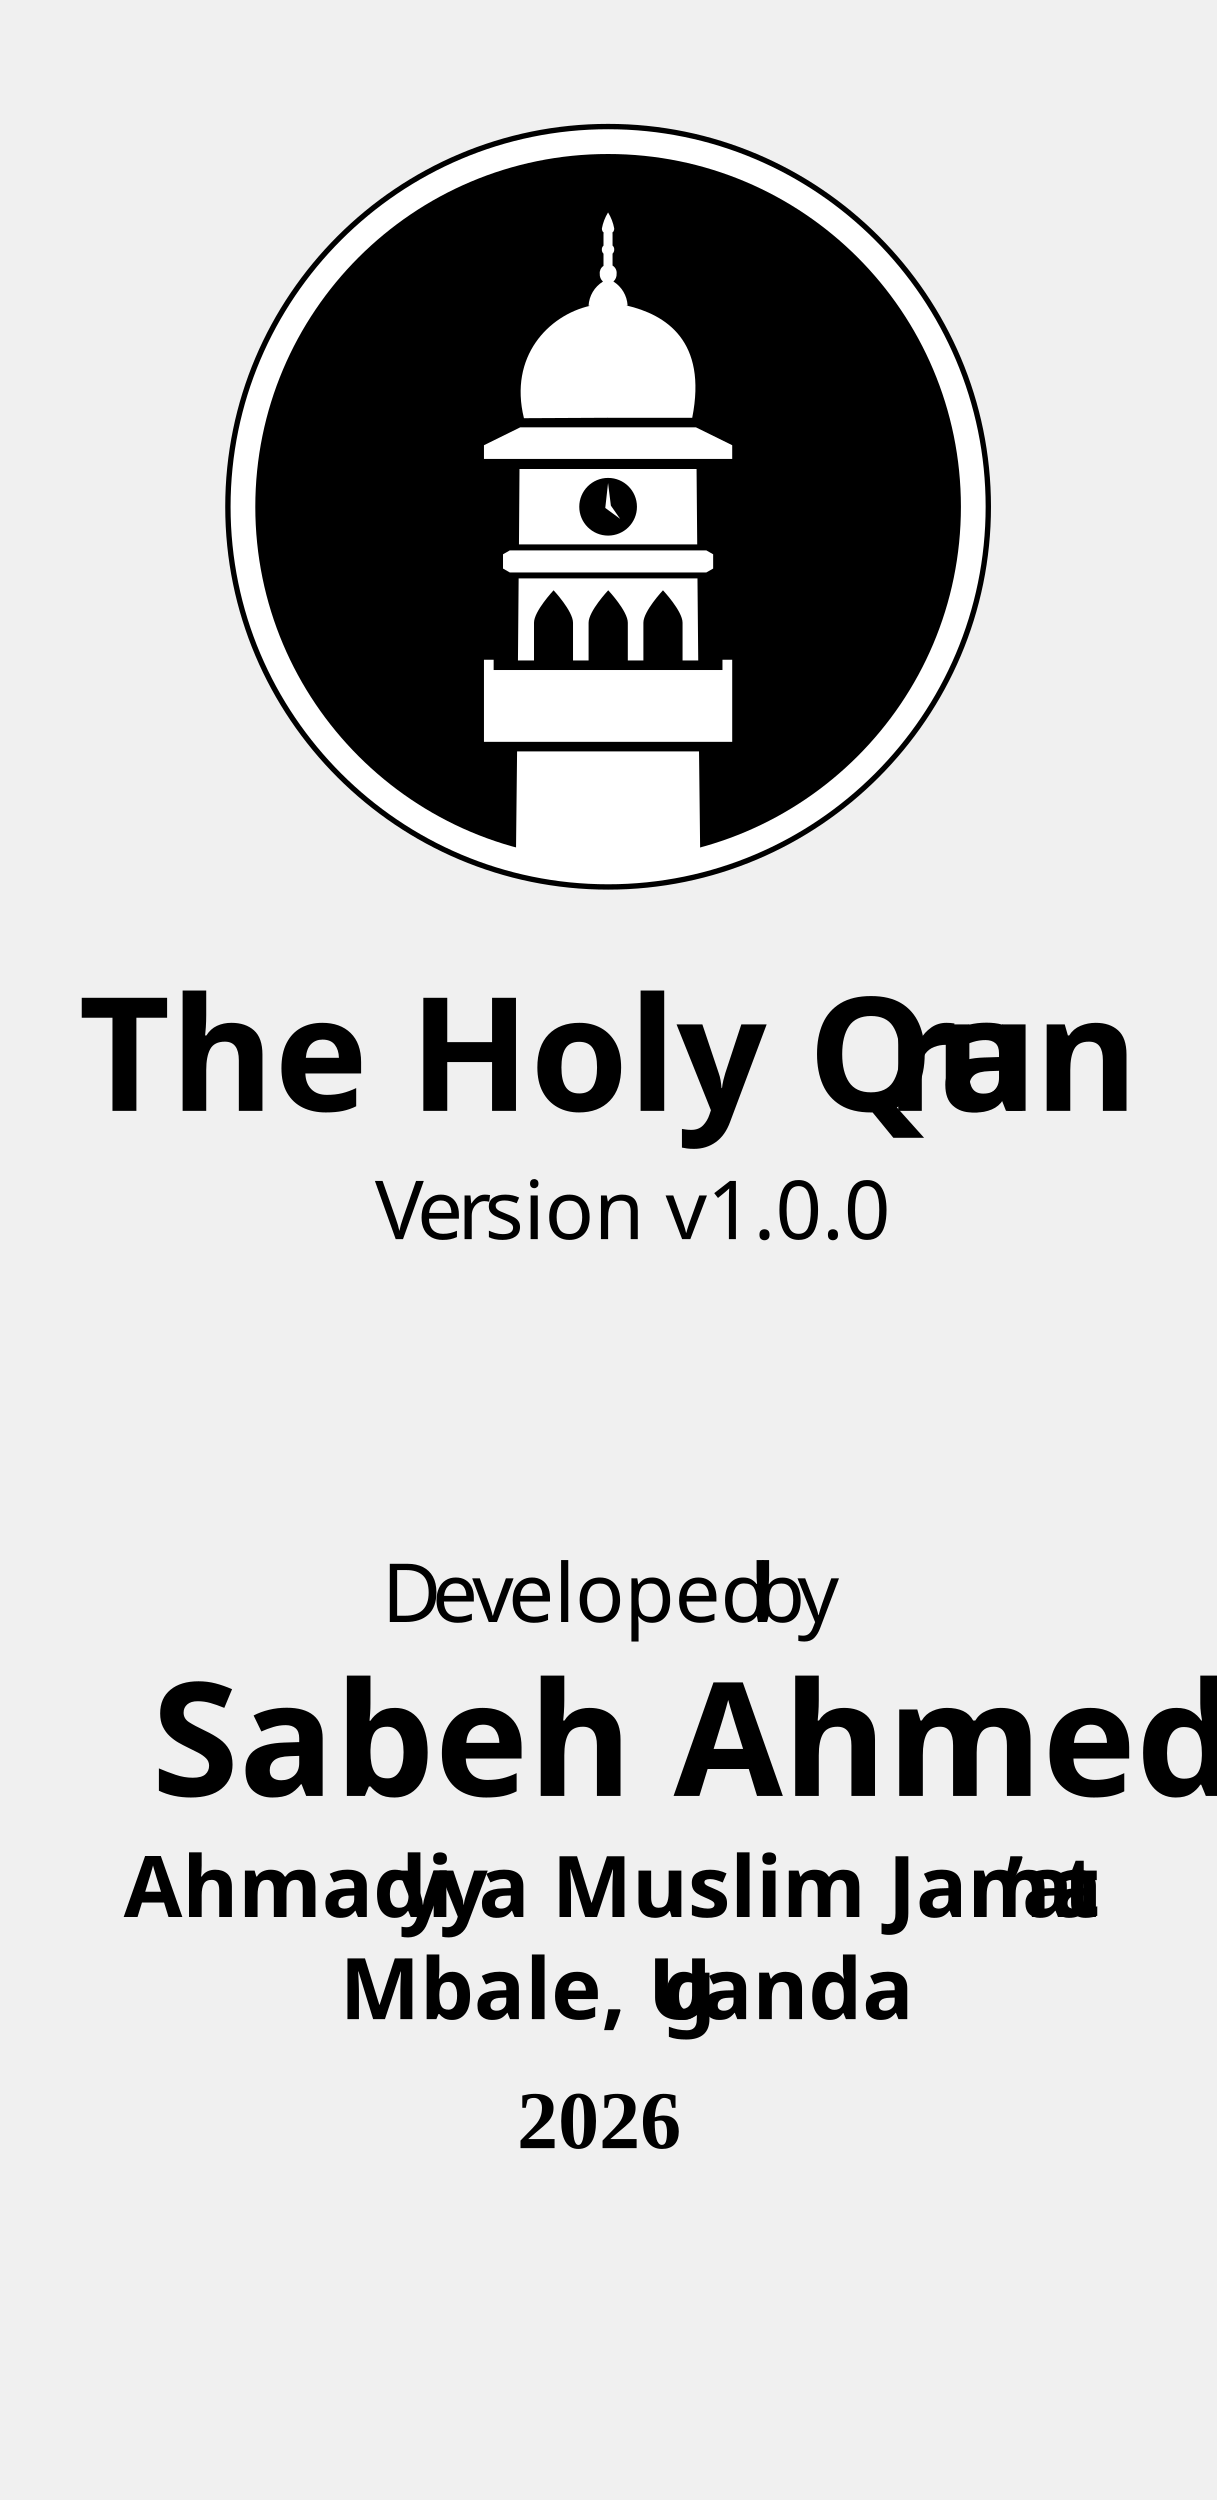
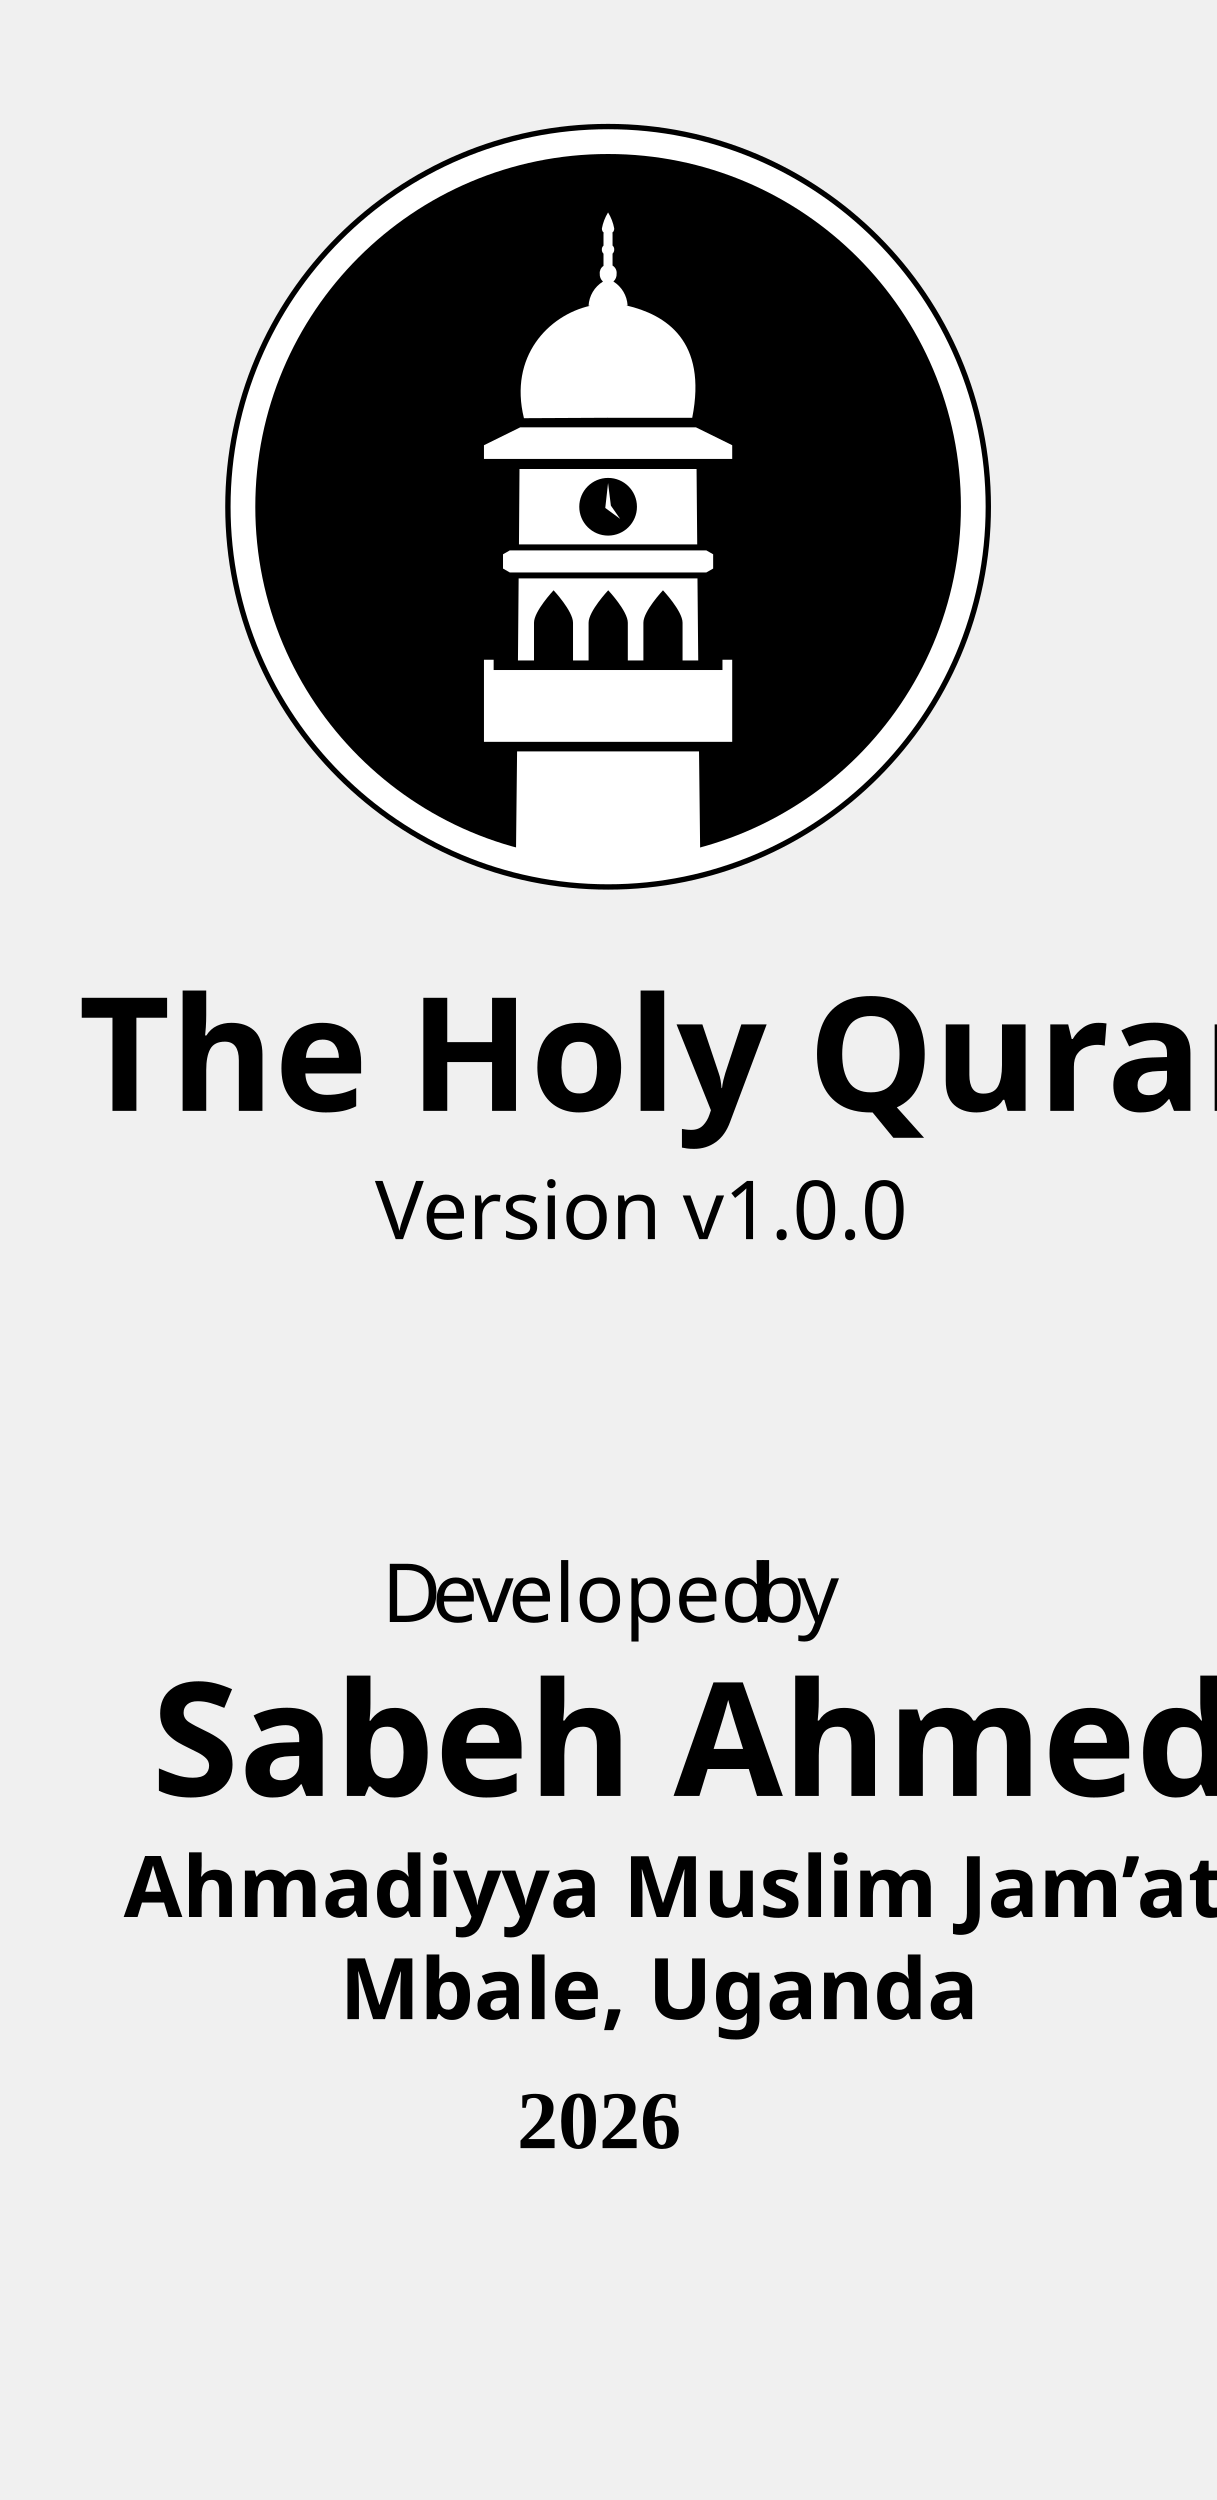
<svg xmlns="http://www.w3.org/2000/svg" id="Layer_1" data-name="Layer 1" viewBox="0 0 1440 2960">
  <defs>
    <style>
      .cls-1 {
        letter-spacing: 0em;
      }

      .cls-2 {
        letter-spacing: -.05em;
      }

      .cls-3 {
        letter-spacing: 0em;
      }

      .cls-4 {
        letter-spacing: 0em;
      }

      .cls-5 {
        fill: #fff;
      }

      .cls-6 {
        letter-spacing: -.02em;
      }

      .cls-7 {
        letter-spacing: -.06em;
      }

      .cls-8 {
        letter-spacing: 0em;
      }

      .cls-9 {
        font-family: TimesNewRomanPS-BoldMT, 'Times New Roman';
        font-size: 97.15px;
      }

      .cls-9, .cls-10, .cls-11 {
        font-weight: 700;
      }

      .cls-12 {
        letter-spacing: 0em;
      }

      .cls-13 {
        letter-spacing: 0em;
      }

      .cls-14 {
        letter-spacing: -.02em;
      }

      .cls-15 {
        letter-spacing: 0em;
      }

      .cls-10 {
        font-size: 100.73px;
      }

      .cls-10, .cls-11 {
        font-family: Calibri-Bold, Calibri;
      }

      .cls-16 {
        letter-spacing: -.02em;
      }

      .cls-17 {
        font-family: Calibri, Calibri;
        font-size: 96.49px;
      }

      .cls-11 {
        font-size: 187.5px;
      }

      .cls-18 {
        letter-spacing: -.02em;
      }
    </style>
  </defs>
-   <text class="cls-11" transform="translate(93.04 1315.27)">
-     <tspan x="0" y="0">The Holy Qu</tspan>
-     <tspan class="cls-6" x="955.82" y="0">r</tspan>
-     <tspan class="cls-1" x="1018.35" y="0">an </tspan>
-   </text>
+   <text class="cls-11" transform="translate(93.04 1315.27)">The Holy Quran </text>
  <text class="cls-11" transform="translate(179.51 2126.39)">
    <tspan x="0" y="0">Sabeh Ahmed</tspan>
  </text>
-   <text class="cls-10" transform="translate(146.42 2269.76)">
-     <tspan x="0" y="0">Ahmadi</tspan>
-     <tspan class="cls-12" x="325.56" y="0">y</tspan>
-     <tspan class="cls-16" x="373.76" y="0">y</tspan>
-     <tspan x="419.95" y="0">a Muslim Jama</tspan>
-     <tspan class="cls-7" x="1043.67" y="0">’</tspan>
-     <tspan class="cls-13" x="1063.45" y="0">a</tspan>
-     <tspan x="1112.24" y="0">t</tspan>
-     <tspan x="255.89" y="120.88">Mbale, U</tspan>
-     <tspan class="cls-14" x="637.67" y="120.88">g</tspan>
-     <tspan x="683.71" y="120.88">anda</tspan>
-   </text>
-   <text class="cls-17" transform="translate(443.89 1467.11)">
-     <tspan class="cls-2" x="0" y="0">V</tspan>
-     <tspan x="49.94" y="0">e</tspan>
-     <tspan class="cls-18" x="97.95" y="0">r</tspan>
-     <tspan class="cls-3" x="129.94" y="0">sion v1.0.0</tspan>
-   </text>
+   <text class="cls-10" transform="translate(146.42 2269.76)">Ahmadiyya Muslim Jam’at</text>
+   <text class="cls-10" transform="translate(402.31 2390.64)">Mbale, Uganda</text>
+   <text class="cls-17" transform="translate(443.89 1467.11)">Version v1.0.0</text>
  <text class="cls-17" transform="translate(452.16 1920.44)">
    <tspan x="0" y="0">D</tspan>
    <tspan class="cls-8" x="59.36" y="0">e</tspan>
    <tspan class="cls-4" x="106.9" y="0">v</tspan>
    <tspan x="149.54" y="0">eloped </tspan>
    <tspan class="cls-15" x="441.78" y="0">b</tspan>
    <tspan x="492" y="0">y</tspan>
  </text>
  <text class="cls-9" transform="translate(612.2 2543.41)">
    <tspan x="0" y="0">2026</tspan>
  </text>
  <g id="Layer_2" data-name="Layer 2">
    <g id="Layer_1-2" data-name="Layer 1-2">
      <circle class="cls-5" cx="720" cy="600" r="450.16" />
      <g>
        <circle class="cls-5" cx="720" cy="600" r="450.16" />
        <path d="M720,1053.33c-249.97,0-453.33-203.36-453.33-453.33s203.36-453.33,453.33-453.33,453.33,203.36,453.33,453.33-203.37,453.33-453.33,453.33ZM720,153.01c-246.47,0-447,200.52-447,446.99s200.52,446.99,447,446.99,447-200.52,447-446.99-200.52-446.99-447-446.99Z" />
      </g>
      <circle cx="720" cy="600.06" r="417.72" />
      <path class="cls-5" d="M719.94,494.64h99.66c17.99-91.05-30.98-122.09-78.18-133.05h1.65c-.68-11.59-6.94-22.12-16.79-28.26,2.62-2.36,4.02-5.79,3.8-9.31.4-3.85-1.48-7.59-4.82-9.57v-14.13c1.33-1.26,2.05-3.04,1.96-4.88.12-1.78-.61-3.52-1.96-4.69v-14.83h-.63c1.71-1.25,2.69-3.27,2.6-5.39-1.23-6.73-3.7-13.18-7.29-19.01-3.58,5.83-6.05,12.28-7.29,19.01-.1,2.1.85,4.12,2.53,5.39h-.63v14.89c-1.35,1.17-2.07,2.91-1.96,4.69-.08,1.83.63,3.61,1.96,4.88v14.45c-3.08,2.02-4.78,5.58-4.44,9.25-.23,3.52,1.17,6.96,3.8,9.31-10.08,6.16-16.45,16.91-17.04,28.7h1.65c-48.98,11.15-96.18,59.81-78.18,133.05l99.6-.51Z" />
      <polygon class="cls-5" points="604.69 651.64 603.61 651.64 595.56 656.26 595.56 673.18 603.61 677.81 604.69 677.81 614.13 677.81 720 677.81 825.81 677.81 835.25 677.81 836.26 677.81 844.37 673.18 844.37 656.26 836.26 651.64 835.25 651.64 825.56 651.64 720 651.64 614.32 651.64 604.69 651.64" />
      <polygon class="cls-5" points="855.4 793.31 837.15 793.31 826.82 793.31 808 793.31 761.63 793.31 743.19 793.31 720 793.31 696.75 793.31 678.31 793.31 631.87 793.31 613.11 793.31 602.79 793.31 584.48 793.31 584.48 781.14 573.01 781.14 573.01 878.34 584.48 878.34 602.79 878.34 612.35 878.34 720 878.34 827.58 878.34 837.15 878.34 855.4 878.34 866.93 878.34 866.93 781.14 855.4 781.14 855.4 793.31" />
      <path class="cls-5" d="M826.7,781.97l-.89-97.13h-211.74l-.82,97.13h19.01v-44.67c0-13.69,23.19-38.4,23.19-38.4,0,0,23,24.65,23,38.4v44.67h18.44v-44.67c0-13.69,23.25-38.4,23.25-38.4,0,0,23.19,24.65,23.19,38.4v44.67h18.44v-44.67c0-13.69,23.19-38.4,23.19-38.4,0,0,23.19,24.65,23.19,38.4v44.67h18.56Z" />
      <polygon class="cls-5" points="720 889.68 612.23 889.68 610.77 1023.43 829.17 1023.43 827.65 889.68 720 889.68" />
      <polygon class="cls-5" points="824.03 505.98 720 505.98 615.9 505.98 573.01 527.14 573.01 543.36 604.69 543.36 615.33 543.36 720 543.36 824.6 543.36 835.25 543.36 866.93 543.36 866.93 527.14 824.03 505.98" />
      <path class="cls-5" d="M824.73,555.33h-209.65l-.63,89.27h211.05l-.76-89.27ZM720,634.15c-18.86,0-34.15-15.29-34.15-34.15s15.29-34.15,34.15-34.15,34.15,15.29,34.15,34.15h0c0,18.86-15.29,34.15-34.15,34.15Z" />
      <polygon class="cls-5" points="716.64 601.4 719.94 571.93 723.29 598.67 734.26 614.38 716.64 601.4 716.64 601.4 716.64 601.4" />
    </g>
  </g>
</svg>
